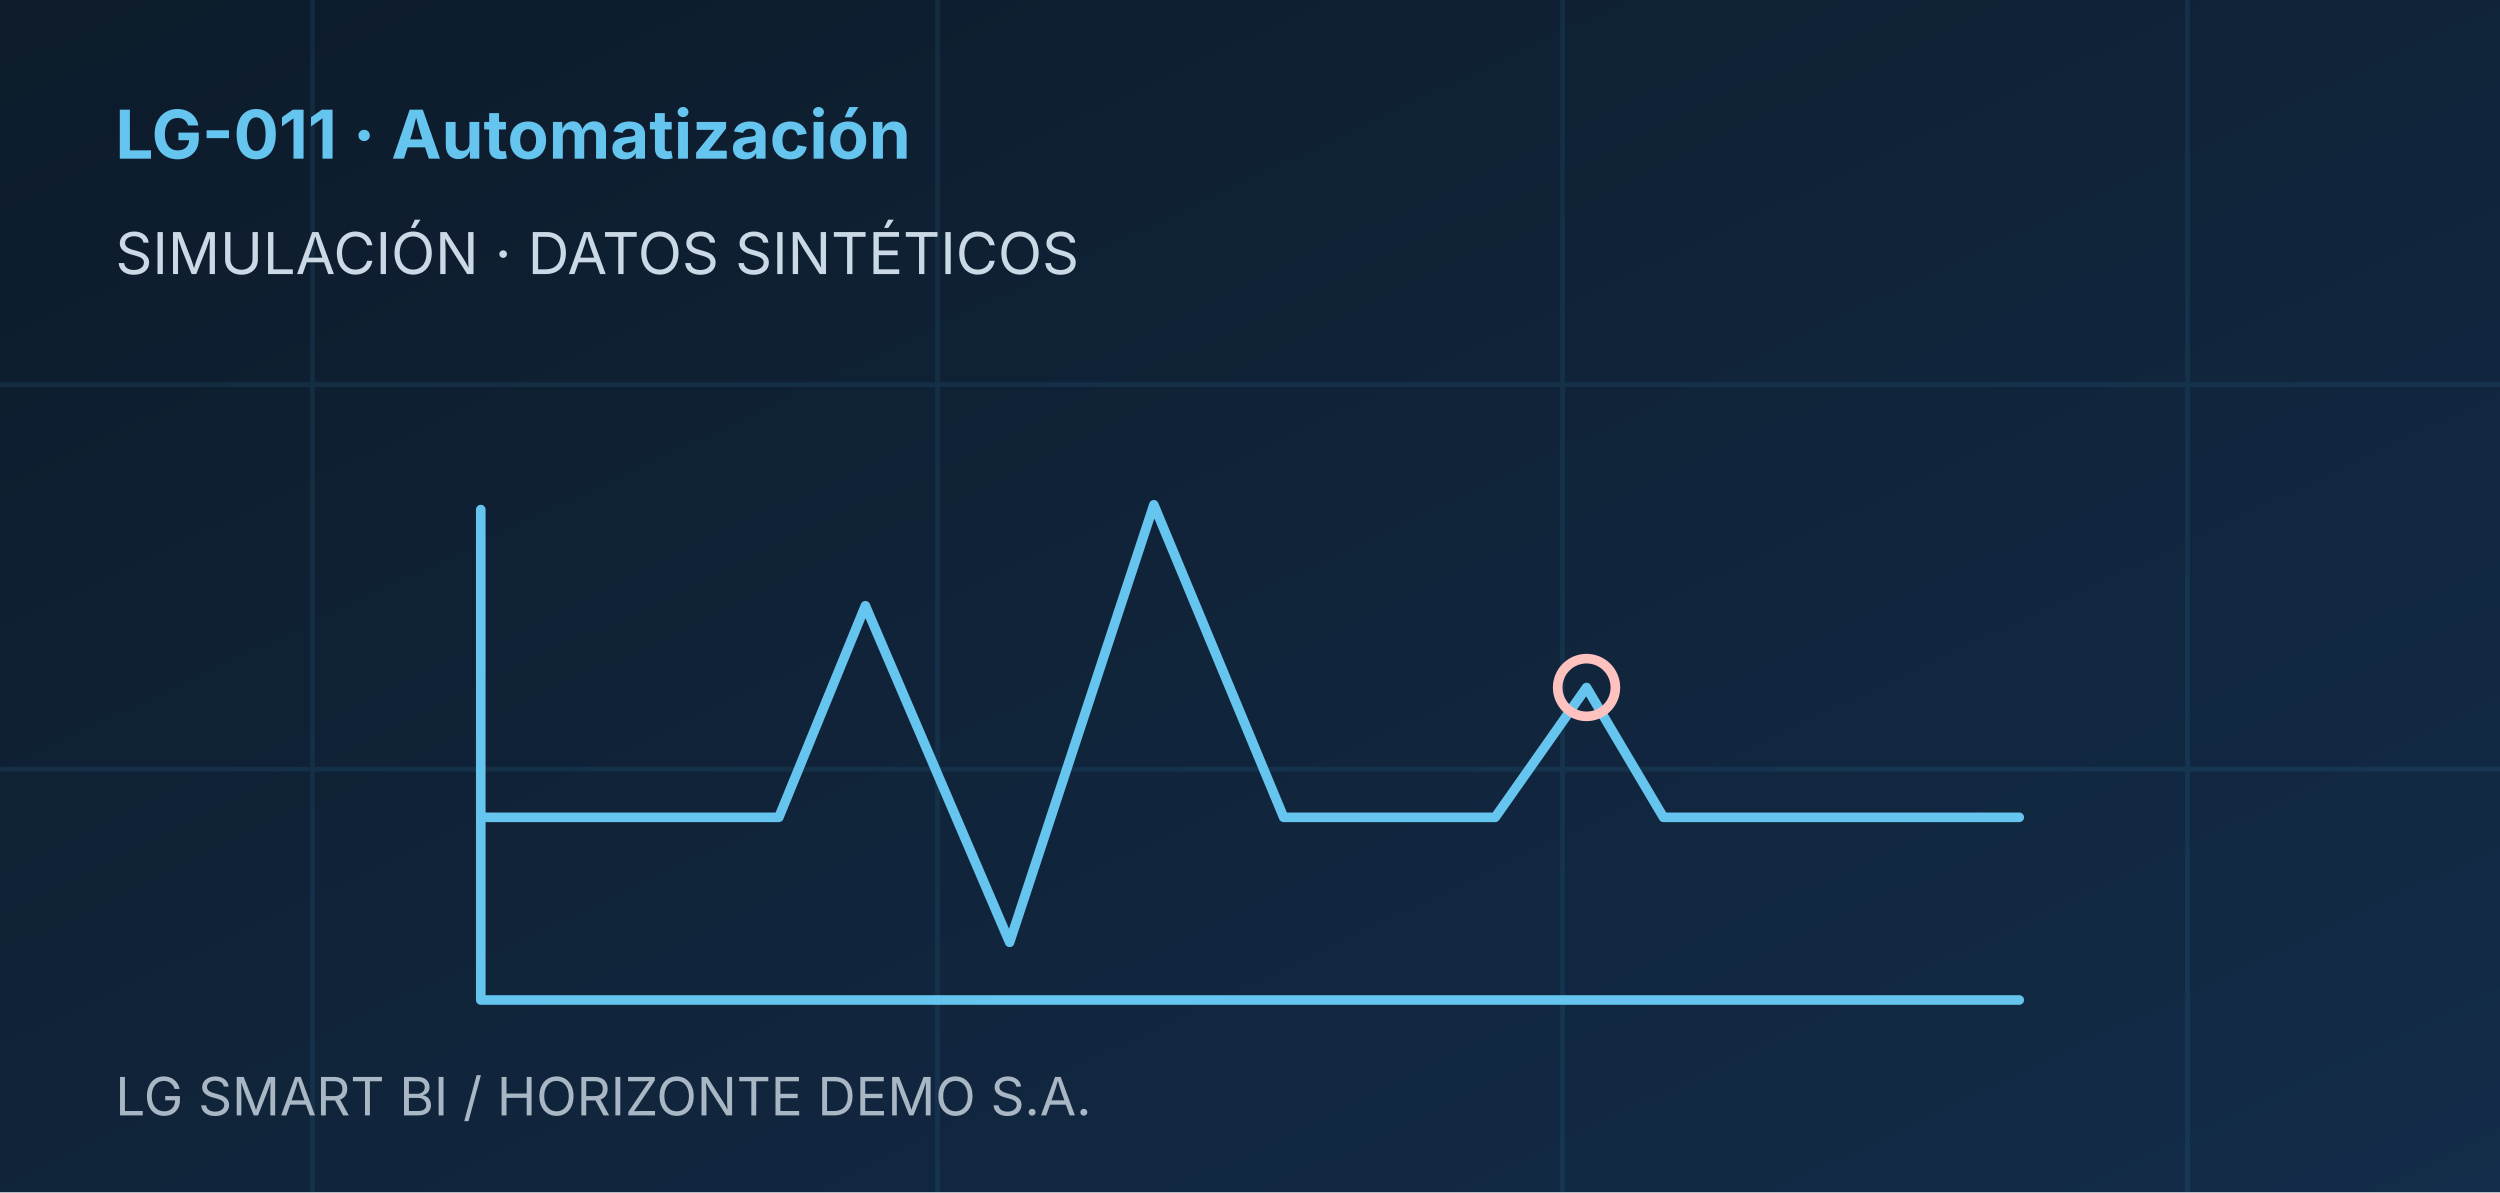
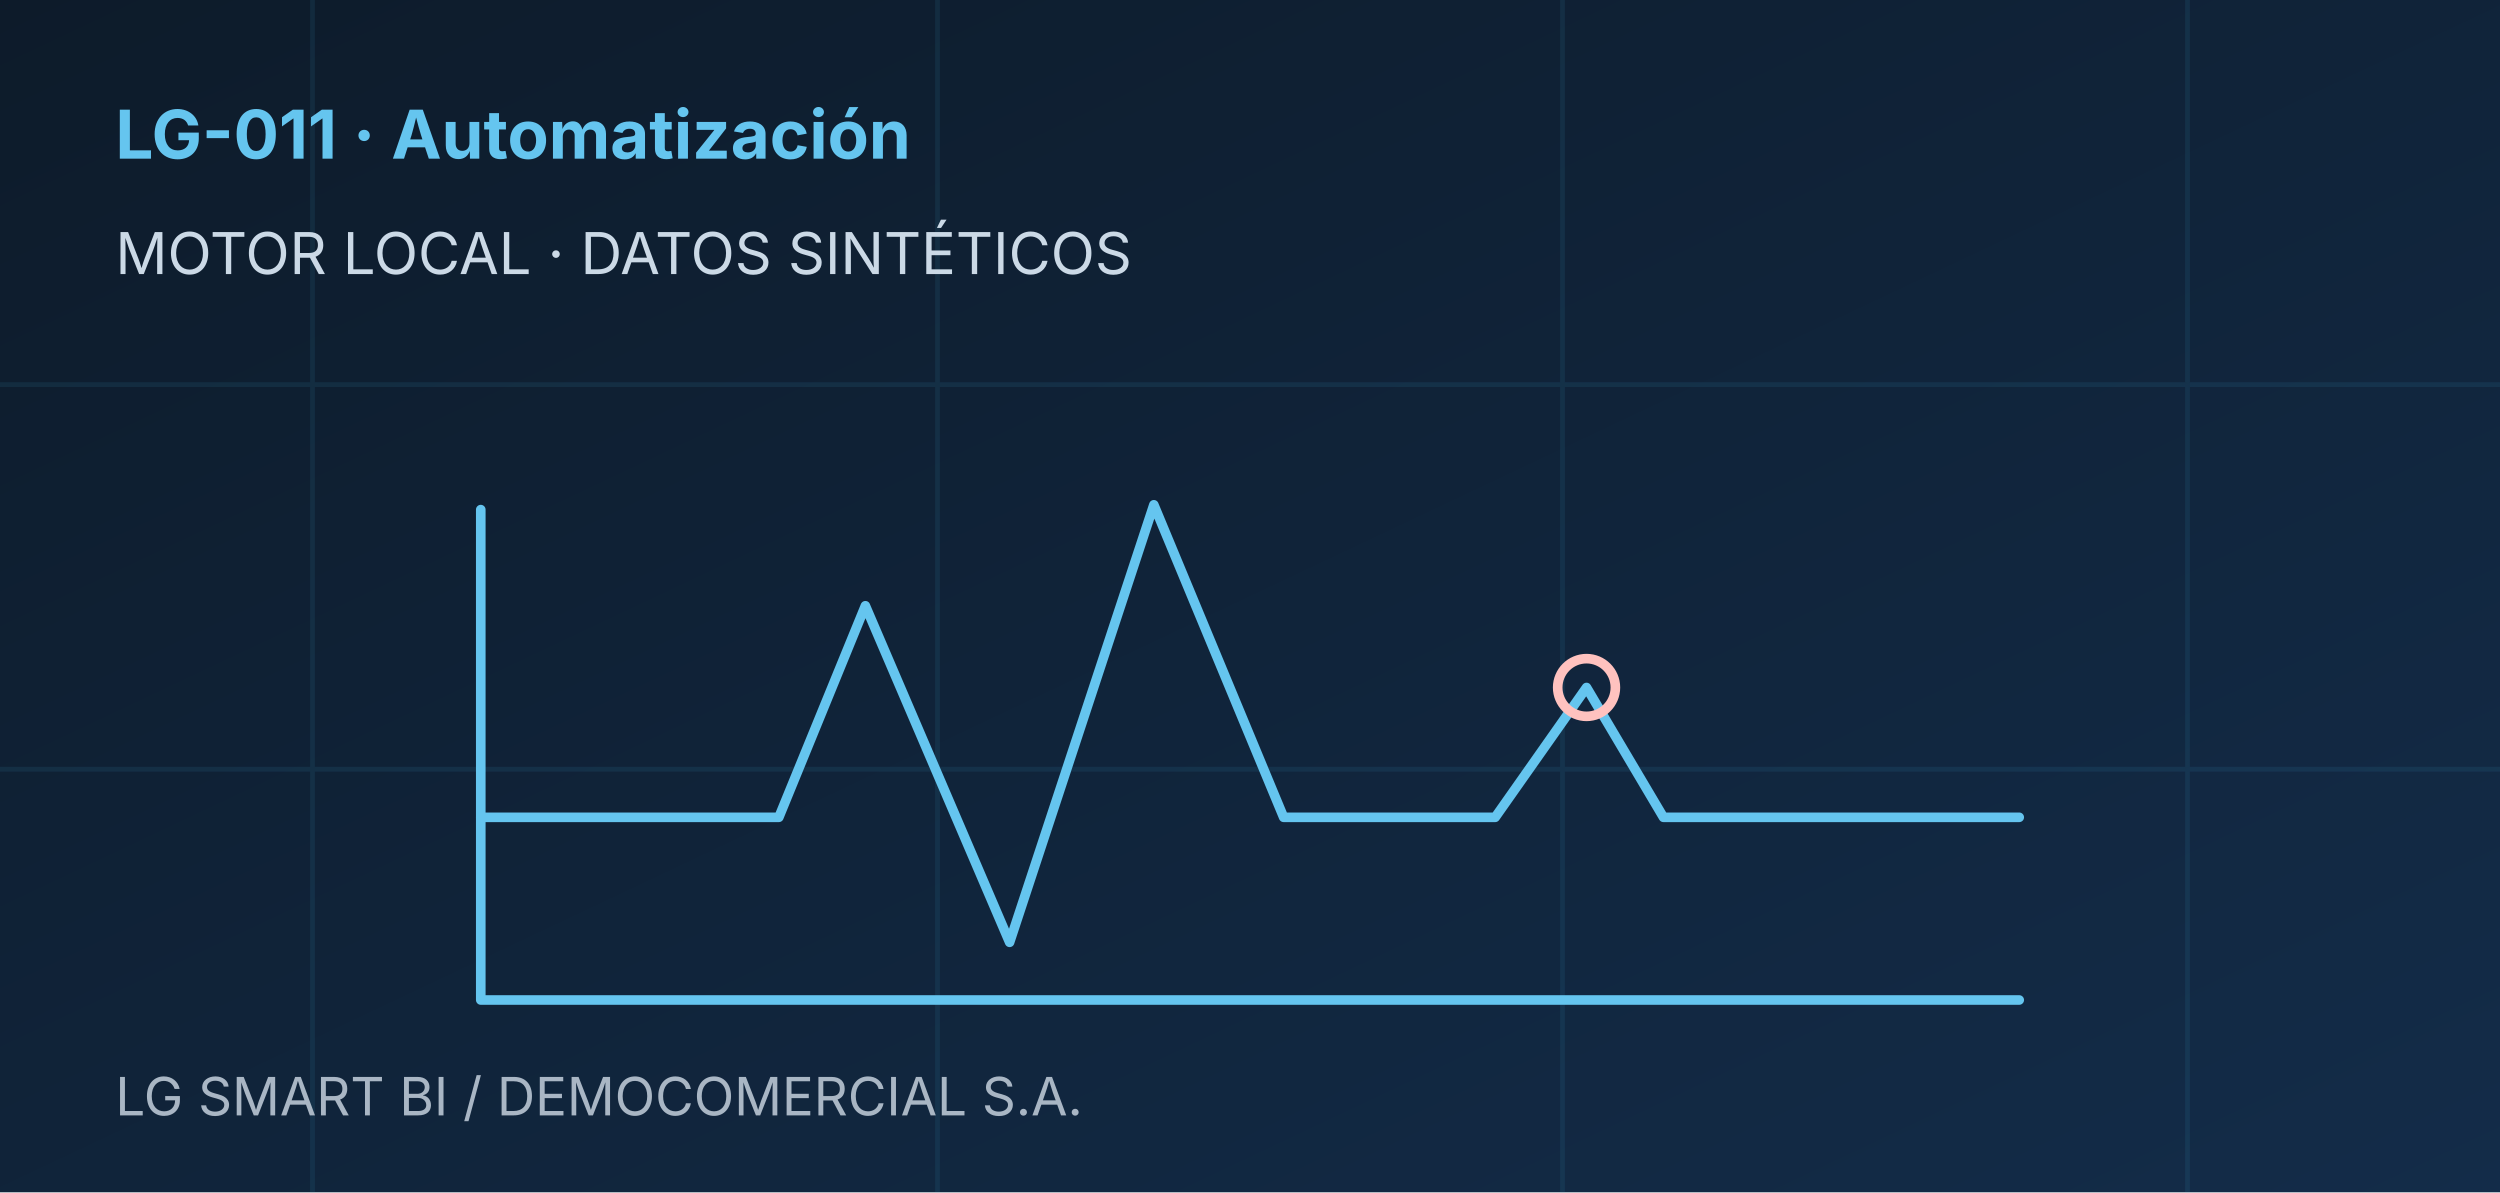
<svg xmlns="http://www.w3.org/2000/svg" viewBox="0 0 520 248" role="img" aria-label="Esquema ilustrativo de Monitoreo de automatizaciones">
  <defs>
    <linearGradient id="g" x2="1" y2="1">
      <stop stop-color="#0D1B2A" />
      <stop offset="1" stop-color="#132C49" />
    </linearGradient>
  </defs>
  <rect width="520" height="248" fill="url(#g)" />
  <g stroke="#39A9DB" opacity=".1">
    <path d="M0 80H520M0 160H520M65 0V248M195 0V248M325 0V248M455 0V248" />
  </g>
  <text x="24" y="33" fill="#65C5EF" font-family="Inter,Arial" font-size="14" font-weight="700">LG-011 · Automatización</text>
-   <text x="24" y="57" fill="#CBD9E6" font-family="Inter,Arial" font-size="12">SIMULACIÓN · DATOS SINTÉTICOS</text>
+   <text x="24" y="57" fill="#CBD9E6" font-family="Inter,Arial" font-size="12">MOTOR LOCAL · DATOS SINTÉTICOS</text>
  <g fill="none" stroke="#65C5EF" stroke-width="2" stroke-linecap="round" stroke-linejoin="round">
    <path d="M100 170h62l18-44 30 70 30-91 27 65h44l19-27 16 27h74" />
    <path d="M100 106v102h320" />
    <circle cx="330" cy="143" r="6" stroke="#FFC2BF" />
  </g>
-   <text x="24" y="232" fill="#A9B6C4" font-family="Inter,Arial" font-size="11">LG SMART BI / HORIZONTE DEMO S.A.</text>
+   <text x="24" y="232" fill="#A9B6C4" font-family="Inter,Arial" font-size="11">LG SMART BI / DEMOCOMERCIAL S.A.</text>
</svg>
